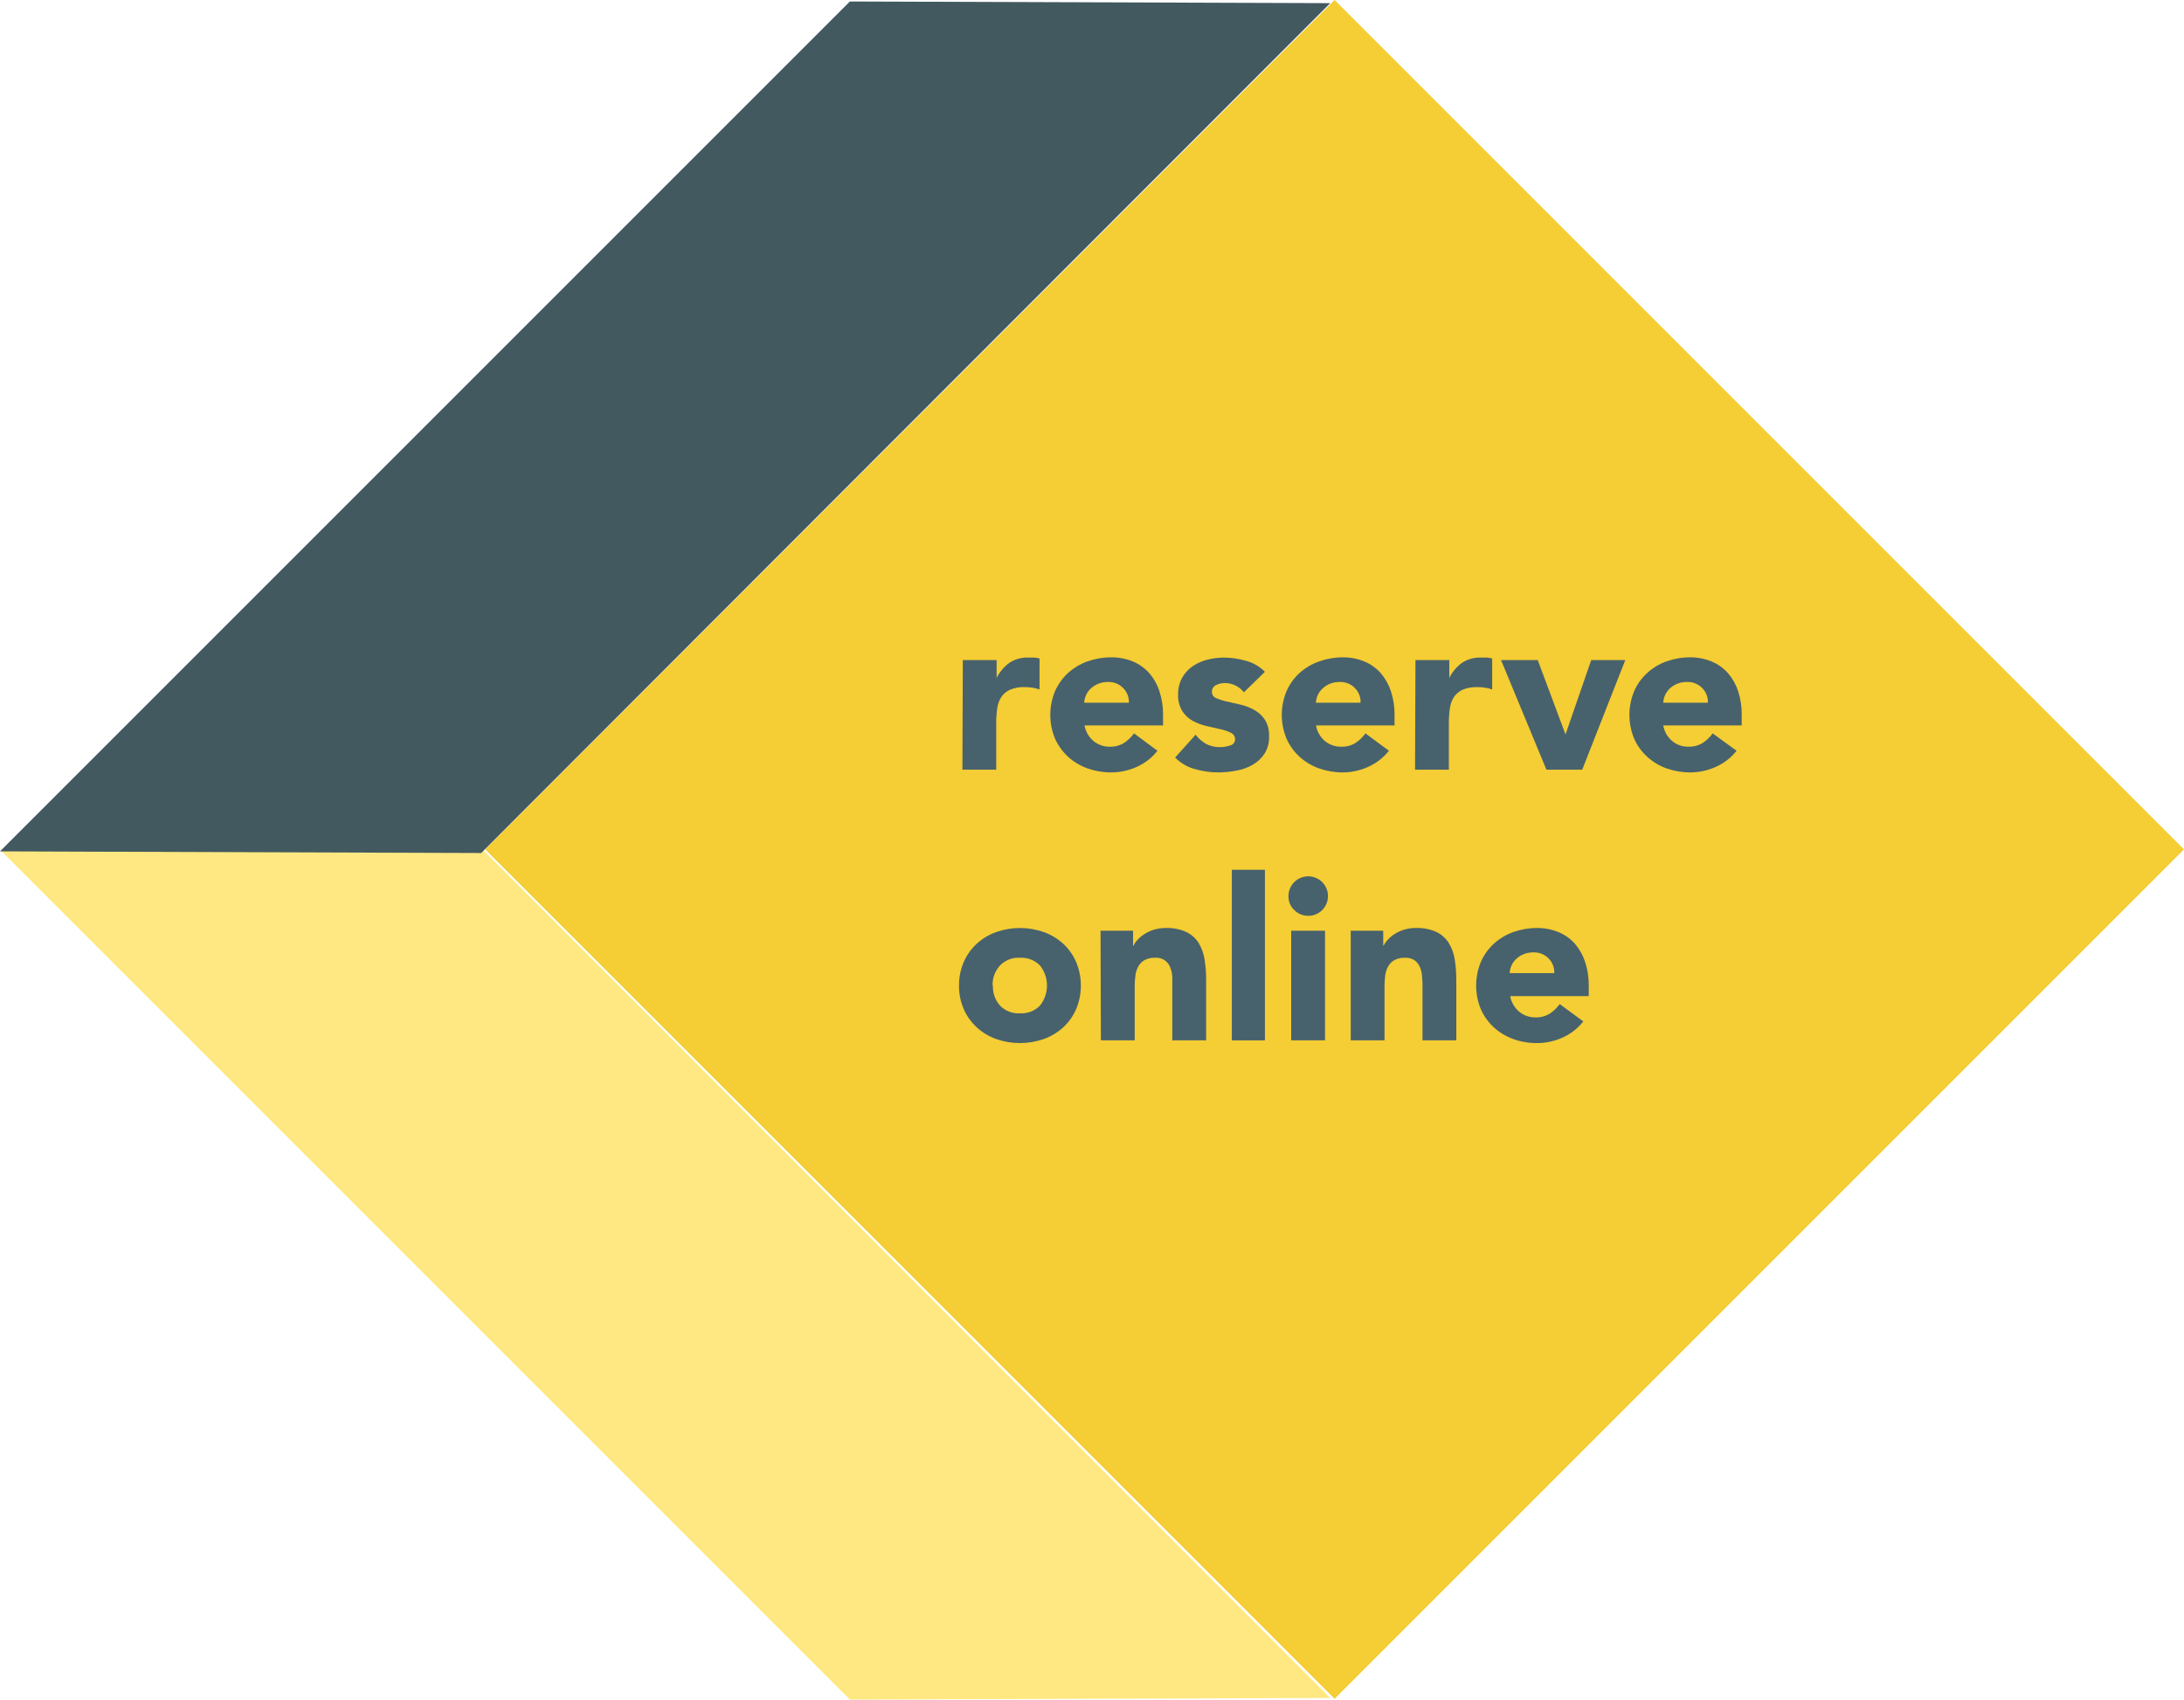
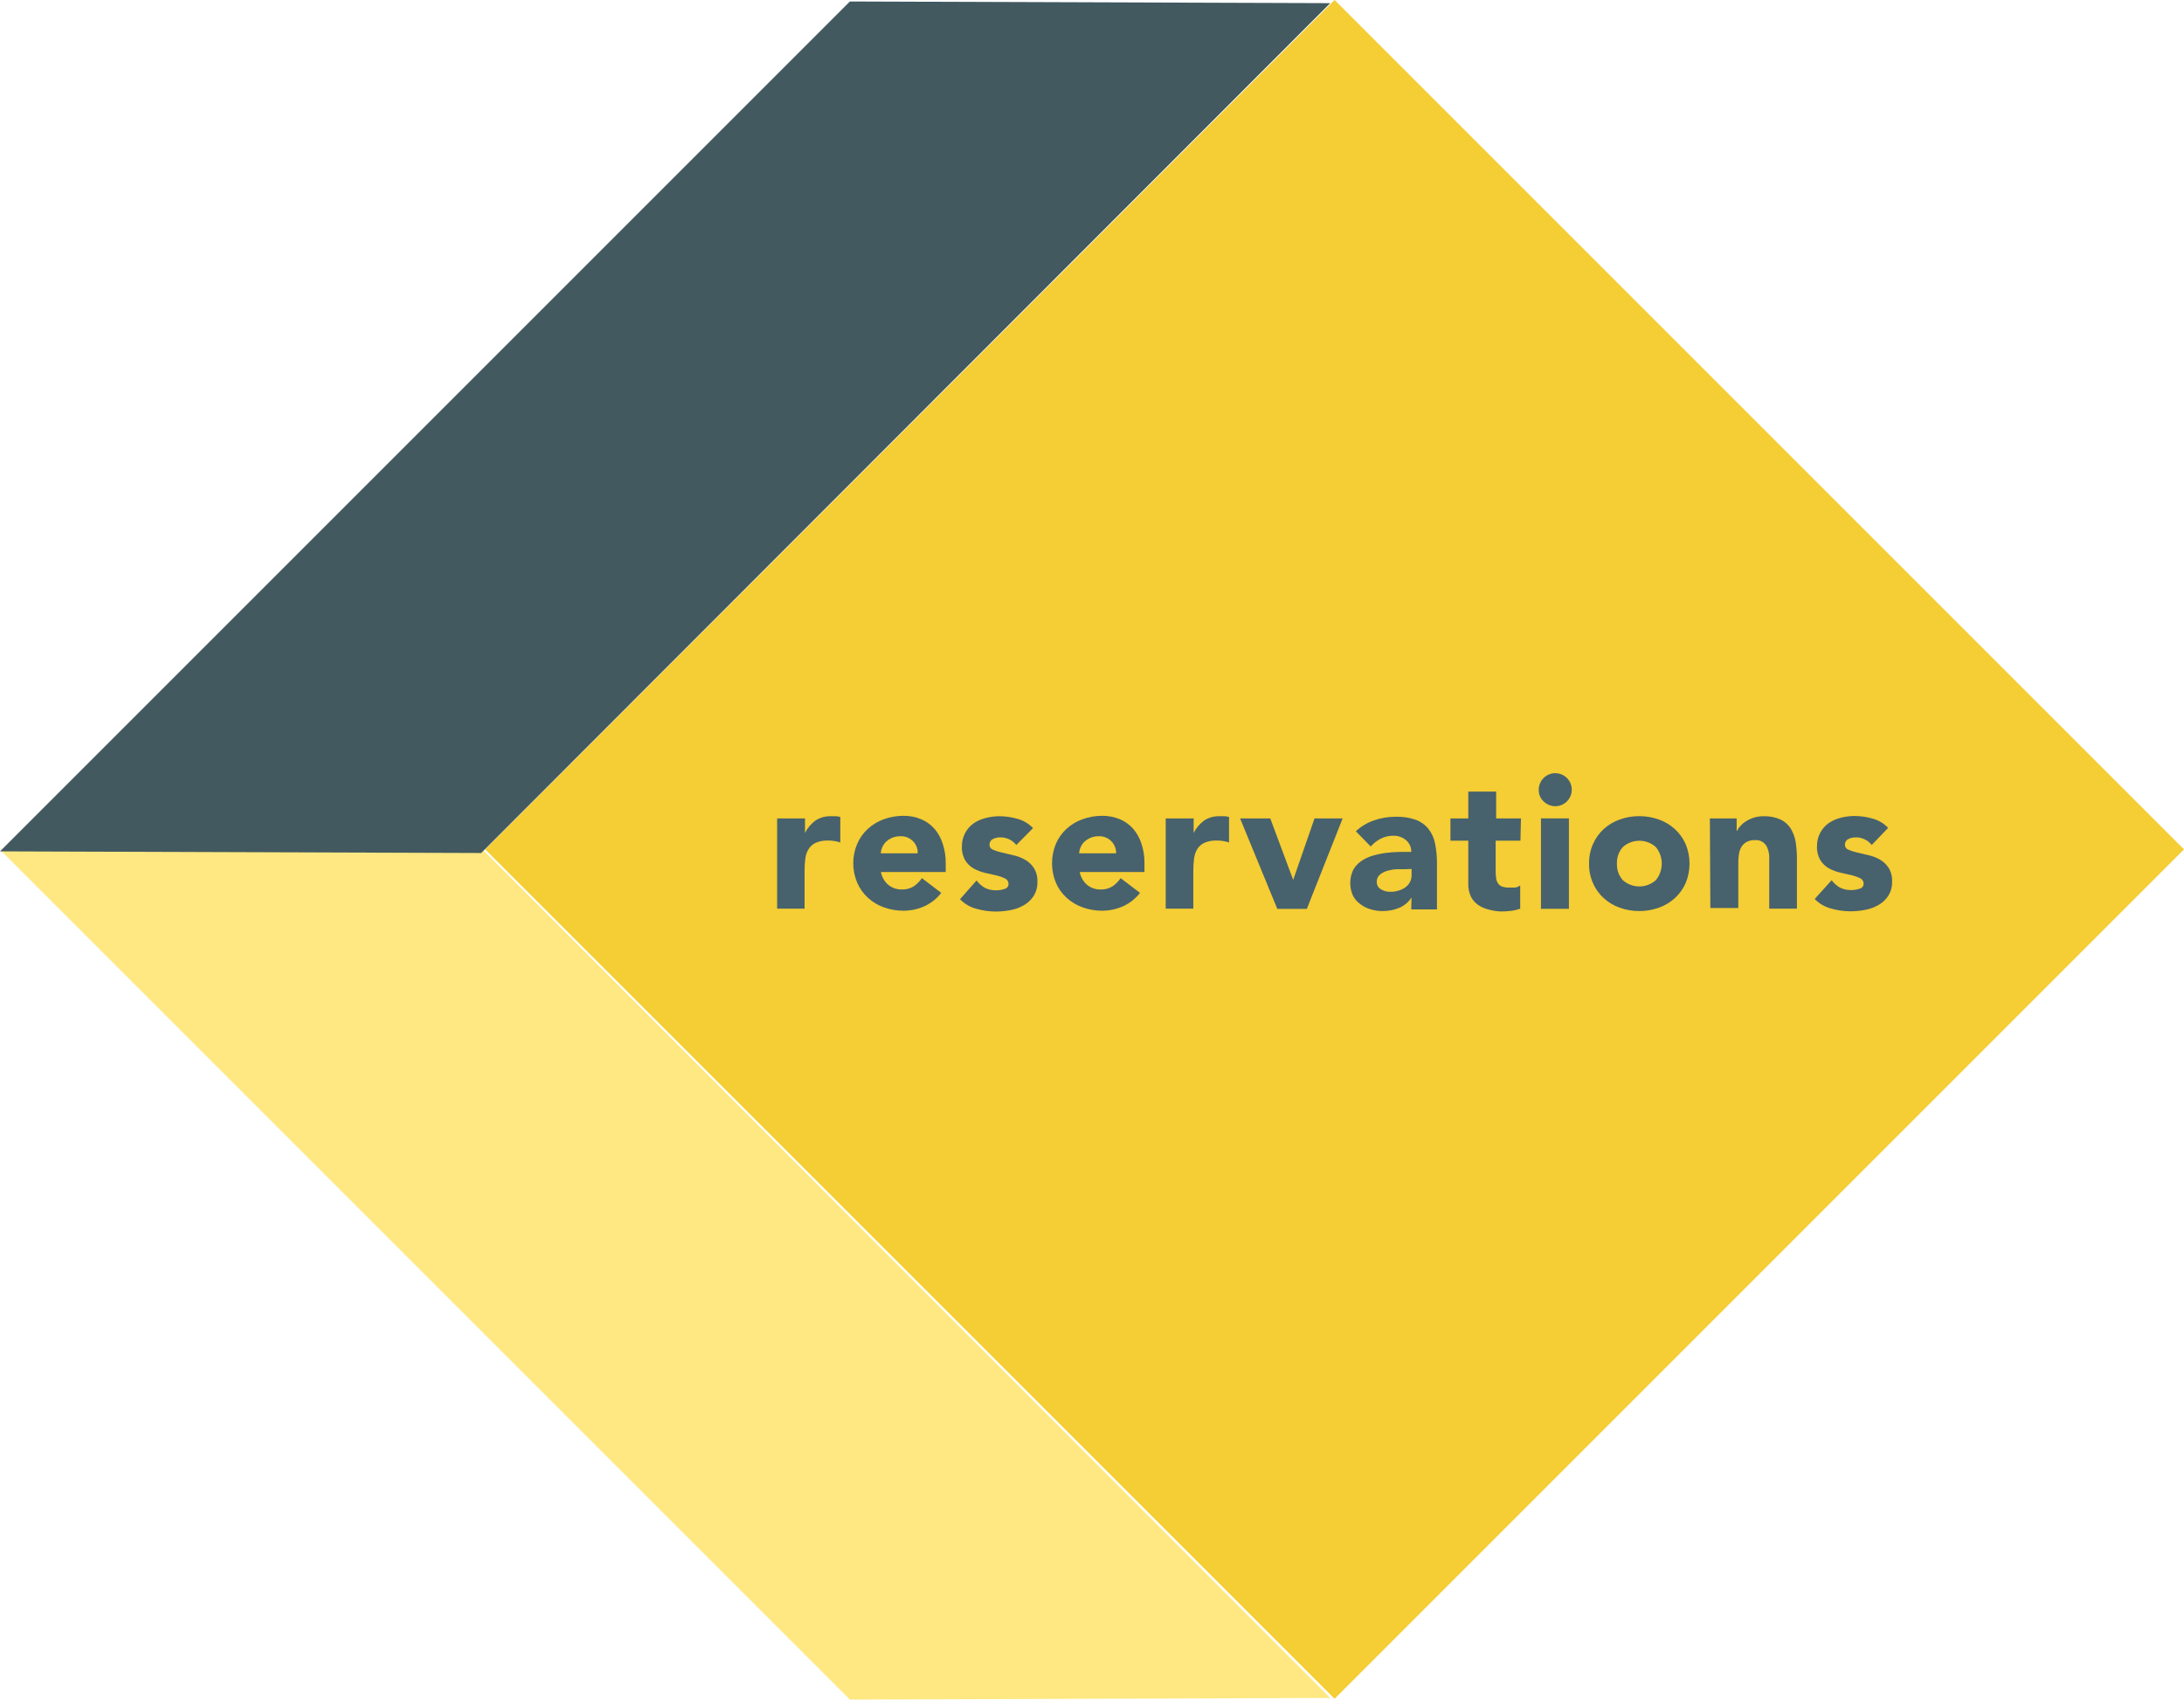
<svg xmlns="http://www.w3.org/2000/svg" viewBox="0 0 264.17 205.58">
  <defs>
    <style>.cls-1{fill:#f5cd34;}.cls-2{fill:#ffe881;}.cls-3{fill:#425960;}.cls-4{fill:#47626d;}</style>
  </defs>
  <g id="Layer_2" data-name="Layer 2">
    <g id="Layer_1-2" data-name="Layer 1">
-       <rect class="cls-1" x="88.78" y="30.09" width="145.3" height="145.3" transform="translate(-25.37 144.24) rotate(-45)" />
-       <polygon class="cls-2" points="102.8 205.58 160.9 205.38 58.2 102.58 0 102.78 102.8 205.58" />
-       <polygon class="cls-3" points="58.2 103.18 0 102.98 102.8 0.18 160.9 0.38 58.2 103.18" />
-       <path class="cls-4" d="M116.46,79.84h4.09V82h0a5.06,5.06,0,0,1,1.56-1.84,3.91,3.91,0,0,1,2.26-.62c.24,0,.47,0,.71,0a3.25,3.25,0,0,1,.66.11v3.74a7.16,7.16,0,0,0-.86-.21,6.42,6.42,0,0,0-.89-.07,4.28,4.28,0,0,0-1.85.33,2.52,2.52,0,0,0-1.06.92,3.51,3.51,0,0,0-.47,1.4,12.61,12.61,0,0,0-.11,1.8V93.1h-4.09Z" />
-       <path class="cls-4" d="M140,90.81a6.51,6.51,0,0,1-2.48,1.94,7.52,7.52,0,0,1-3.11.68,8.54,8.54,0,0,1-2.88-.49,7.05,7.05,0,0,1-2.35-1.41,6.8,6.8,0,0,1-1.57-2.19,7.49,7.49,0,0,1,0-5.73,6.74,6.74,0,0,1,1.57-2.2A7.05,7.05,0,0,1,131.54,80a8.54,8.54,0,0,1,2.88-.49A6.74,6.74,0,0,1,137,80a5.44,5.44,0,0,1,2,1.41,6.3,6.3,0,0,1,1.24,2.2,8.85,8.85,0,0,1,.44,2.86v1.28h-9.5a3.22,3.22,0,0,0,1.07,1.87,3,3,0,0,0,2,.7,3.05,3.05,0,0,0,1.7-.45,4.63,4.63,0,0,0,1.22-1.16ZM136.55,85a2.37,2.37,0,0,0-.69-1.77,2.42,2.42,0,0,0-1.82-.74,3,3,0,0,0-1.2.22,2.76,2.76,0,0,0-.89.56,2.31,2.31,0,0,0-.57.79,2.56,2.56,0,0,0-.24.94Z" />
-       <path class="cls-4" d="M150.46,83.74a2.93,2.93,0,0,0-2.38-1.12,2.32,2.32,0,0,0-1,.25.87.87,0,0,0-.49.85.77.77,0,0,0,.51.72,6.91,6.91,0,0,0,1.28.41l1.66.38a6.49,6.49,0,0,1,1.67.64A3.74,3.74,0,0,1,153,87.06a3.51,3.51,0,0,1,.5,2,3.68,3.68,0,0,1-.56,2.12,4.24,4.24,0,0,1-1.43,1.33,5.87,5.87,0,0,1-2,.71,11.45,11.45,0,0,1-2.16.21,10.25,10.25,0,0,1-2.81-.4,5.29,5.29,0,0,1-2.4-1.4l2.48-2.76A4.38,4.38,0,0,0,145.91,90a3.53,3.53,0,0,0,1.63.37,3.7,3.7,0,0,0,1.28-.21.74.74,0,0,0,.57-.75.83.83,0,0,0-.5-.77,5.37,5.37,0,0,0-1.29-.44l-1.66-.38a6.61,6.61,0,0,1-1.66-.62A3.5,3.5,0,0,1,143,86a3.59,3.59,0,0,1-.5-2,4,4,0,0,1,.48-2,4.07,4.07,0,0,1,1.25-1.39,5.52,5.52,0,0,1,1.79-.81,8.27,8.27,0,0,1,2-.26,9.75,9.75,0,0,1,2.65.38A5,5,0,0,1,153,81.26Z" />
-       <path class="cls-4" d="M168,90.81a6.62,6.62,0,0,1-2.49,1.94,7.48,7.48,0,0,1-3.11.68,8.52,8.52,0,0,1-2.87-.49,7,7,0,0,1-2.35-1.41,6.66,6.66,0,0,1-1.57-2.19,7.49,7.49,0,0,1,0-5.73,6.59,6.59,0,0,1,1.57-2.2A7,7,0,0,1,159.57,80a8.52,8.52,0,0,1,2.87-.49A6.66,6.66,0,0,1,165,80a5.39,5.39,0,0,1,2,1.41,6.46,6.46,0,0,1,1.24,2.2,8.85,8.85,0,0,1,.44,2.86v1.28h-9.5a3.21,3.21,0,0,0,1.06,1.87,3,3,0,0,0,2,.7,3.07,3.07,0,0,0,1.71-.45,4.59,4.59,0,0,0,1.21-1.16ZM164.57,85a2.36,2.36,0,0,0-.68-1.77,2.43,2.43,0,0,0-1.83-.74,3,3,0,0,0-1.2.22,2.82,2.82,0,0,0-.88.56,2.49,2.49,0,0,0-.58.79,2.76,2.76,0,0,0-.23.94Z" />
-       <path class="cls-4" d="M171.21,79.84h4.09V82h0a5.06,5.06,0,0,1,1.56-1.84,3.91,3.91,0,0,1,2.26-.62c.24,0,.47,0,.71,0a3.25,3.25,0,0,1,.66.11v3.74a7.16,7.16,0,0,0-.86-.21,6.42,6.42,0,0,0-.89-.07,4.36,4.36,0,0,0-1.86.33,2.55,2.55,0,0,0-1.05.92,3.51,3.51,0,0,0-.47,1.4,12.61,12.61,0,0,0-.11,1.8V93.1h-4.09Z" />
-       <path class="cls-4" d="M181.56,79.84H186l3.36,9h0l3.11-9h4.12L191.38,93.1h-4.33Z" />
-       <path class="cls-4" d="M210.05,90.81a6.62,6.62,0,0,1-2.49,1.94,7.48,7.48,0,0,1-3.11.68,8.54,8.54,0,0,1-2.88-.49,6.91,6.91,0,0,1-2.34-1.41,6.52,6.52,0,0,1-1.57-2.19,7.49,7.49,0,0,1,0-5.73,6.46,6.46,0,0,1,1.57-2.2A6.91,6.91,0,0,1,201.57,80a8.54,8.54,0,0,1,2.88-.49A6.66,6.66,0,0,1,207,80a5.48,5.48,0,0,1,2,1.41,6.46,6.46,0,0,1,1.24,2.2,8.85,8.85,0,0,1,.43,2.86v1.28h-9.49a3.21,3.21,0,0,0,1.06,1.87,3,3,0,0,0,2,.7,3.11,3.11,0,0,0,1.71-.45,4.75,4.75,0,0,0,1.21-1.16ZM206.58,85a2.36,2.36,0,0,0-.68-1.77,2.44,2.44,0,0,0-1.83-.74,3,3,0,0,0-1.2.22,2.87,2.87,0,0,0-.89.56,2.61,2.61,0,0,0-.57.79,2.55,2.55,0,0,0-.23.94Z" />
-       <path class="cls-4" d="M116,119.21a7,7,0,0,1,.58-2.86,6.46,6.46,0,0,1,1.57-2.2,6.91,6.91,0,0,1,2.34-1.41,8.71,8.71,0,0,1,5.76,0,7.05,7.05,0,0,1,2.35,1.41,6.57,6.57,0,0,1,1.56,2.2,7.37,7.37,0,0,1,0,5.73,6.63,6.63,0,0,1-1.56,2.19,7.05,7.05,0,0,1-2.35,1.41,8.71,8.71,0,0,1-5.76,0,6.91,6.91,0,0,1-2.34-1.41,6.52,6.52,0,0,1-1.57-2.19A7,7,0,0,1,116,119.21Zm4.1,0a3.41,3.41,0,0,0,.86,2.43,3.1,3.1,0,0,0,2.41.93,3.14,3.14,0,0,0,2.42-.93,3.9,3.9,0,0,0,0-4.86,3.14,3.14,0,0,0-2.42-.93,3.1,3.1,0,0,0-2.41.93A3.41,3.41,0,0,0,120.06,119.21Z" />
-       <path class="cls-4" d="M133.12,112.58h3.93v1.8h.06a3,3,0,0,1,.54-.76,3.85,3.85,0,0,1,.85-.68,4.8,4.8,0,0,1,1.12-.5,4.86,4.86,0,0,1,1.36-.19,5.61,5.61,0,0,1,2.51.48,3.68,3.68,0,0,1,1.49,1.32,5.52,5.52,0,0,1,.72,2,14.78,14.78,0,0,1,.19,2.48v7.31H141.8v-6.49c0-.38,0-.78,0-1.19a3.66,3.66,0,0,0-.25-1.13,1.77,1.77,0,0,0-1.84-1.18,2.5,2.5,0,0,0-1.28.29,1.91,1.91,0,0,0-.75.77,2.81,2.81,0,0,0-.34,1.07,8.49,8.49,0,0,0-.09,1.26v6.6h-4.09Z" />
-       <path class="cls-4" d="M149,105.21H153v20.63H149Z" />
-       <path class="cls-4" d="M155.85,108.41a2.39,2.39,0,1,1,.7,1.67A2.26,2.26,0,0,1,155.85,108.41Zm.33,4.17h4.09v13.26h-4.09Z" />
-       <path class="cls-4" d="M163.38,112.58h3.93v1.8h.05a3.3,3.3,0,0,1,.55-.76,3.79,3.79,0,0,1,.84-.68,4.64,4.64,0,0,1,2.49-.69,5.64,5.64,0,0,1,2.51.48,3.65,3.65,0,0,1,1.48,1.32,5.35,5.35,0,0,1,.73,2,15.92,15.92,0,0,1,.19,2.48v7.31h-4.09v-6.49c0-.38,0-.78-.05-1.19a3.39,3.39,0,0,0-.24-1.13,2,2,0,0,0-.63-.85,1.92,1.92,0,0,0-1.21-.33,2.5,2.5,0,0,0-1.28.29,1.91,1.91,0,0,0-.75.77,3,3,0,0,0-.35,1.07,10.14,10.14,0,0,0-.08,1.26v6.6h-4.09Z" />
-       <path class="cls-4" d="M191.51,123.55a6.59,6.59,0,0,1-2.48,1.94,7.52,7.52,0,0,1-3.11.68,8.3,8.3,0,0,1-2.88-.49,7,7,0,0,1-2.35-1.41,6.66,6.66,0,0,1-1.57-2.19,7.49,7.49,0,0,1,0-5.73,6.59,6.59,0,0,1,1.57-2.2,7,7,0,0,1,2.35-1.41,8.54,8.54,0,0,1,2.88-.49,6.65,6.65,0,0,1,2.57.49,5.39,5.39,0,0,1,2,1.41,6.46,6.46,0,0,1,1.24,2.2,8.85,8.85,0,0,1,.44,2.86v1.28h-9.5a3.17,3.17,0,0,0,1.07,1.87,3,3,0,0,0,2,.7,3.07,3.07,0,0,0,1.71-.45,4.59,4.59,0,0,0,1.21-1.16ZM188,117.71a2.36,2.36,0,0,0-.68-1.77,2.43,2.43,0,0,0-1.83-.74,3,3,0,0,0-1.2.22,2.82,2.82,0,0,0-.88.56,2.49,2.49,0,0,0-.58.79,2.76,2.76,0,0,0-.23.94Z" />
+       <g id="Layer_1-2-2" data-name="Layer 1-2">
+         <rect class="cls-1" x="88.78" y="30.09" width="145.3" height="145.3" transform="translate(-25.37 144.24) rotate(-45)" />
+         <polygon class="cls-2" points="102.8 205.58 160.9 205.38 58.2 102.58 0 102.78 102.8 205.58" />
+         <polygon class="cls-3" points="58.2 103.18 0 102.98 102.8 0.18 160.9 0.38 58.2 103.18" />
+       </g>
+     </g>
+     <g id="Layer_2-2" data-name="Layer 2">
+       <path class="cls-4" d="M94,99h3.37v1.76h0a4.08,4.08,0,0,1,1.28-1.52,3.24,3.24,0,0,1,1.87-.51,5.63,5.63,0,0,1,.58,0,2.17,2.17,0,0,1,.54.09v3.08a4.57,4.57,0,0,0-.71-.17,4.23,4.23,0,0,0-.73-.06,3.62,3.62,0,0,0-1.53.27,2,2,0,0,0-.86.76,2.75,2.75,0,0,0-.4,1.16,11.2,11.2,0,0,0-.09,1.48v4.57H94Z" />
+       <path class="cls-4" d="M113.85,108a5.41,5.41,0,0,1-2,1.6,6.19,6.19,0,0,1-2.56.56,7,7,0,0,1-2.38-.41,5.62,5.62,0,0,1-1.93-1.16,5.25,5.25,0,0,1-1.29-1.81,6,6,0,0,1,0-4.72,5.25,5.25,0,0,1,1.29-1.81,5.62,5.62,0,0,1,1.93-1.16,7,7,0,0,1,2.38-.41,5.34,5.34,0,0,1,2.12.41,4.31,4.31,0,0,1,1.62,1.16,5.1,5.1,0,0,1,1,1.81,7.26,7.26,0,0,1,.36,2.36v1.06h-7.83a2.64,2.64,0,0,0,.87,1.54,2.51,2.51,0,0,0,1.67.57,2.56,2.56,0,0,0,1.41-.37,3.91,3.91,0,0,0,1-1ZM111,103.22a1.93,1.93,0,0,0-.56-1.46,2,2,0,0,0-1.51-.61,2.57,2.57,0,0,0-1,.18,2.67,2.67,0,0,0-.73.46,2.14,2.14,0,0,0-.66,1.43Z" />
+       <path class="cls-4" d="M122.93,102.21a2.41,2.41,0,0,0-2-.92,1.91,1.91,0,0,0-.83.2.73.73,0,0,0-.41.7.61.61,0,0,0,.42.59,5.52,5.52,0,0,0,1.06.34l1.37.32A5.06,5.06,0,0,1,124,104a3.08,3.08,0,0,1,1.06,1,2.94,2.94,0,0,1,.42,1.66,3,3,0,0,1-.47,1.74,3.36,3.36,0,0,1-1.18,1.1,5,5,0,0,1-1.62.59,9.81,9.81,0,0,1-1.77.17,8.5,8.5,0,0,1-2.32-.33,4.23,4.23,0,0,1-2-1.16l2-2.27a3.32,3.32,0,0,0,1,.89,2.85,2.85,0,0,0,1.34.3,3,3,0,0,0,1.06-.17.61.61,0,0,0,.47-.61.7.7,0,0,0-.42-.65,4.73,4.73,0,0,0-1-.36l-1.38-.31a5.51,5.51,0,0,1-1.37-.51,2.84,2.84,0,0,1-1.06-1,3,3,0,0,1-.41-1.66,3.34,3.34,0,0,1,.39-1.66,3.38,3.38,0,0,1,1-1.15,4.38,4.38,0,0,1,1.47-.66,6.48,6.48,0,0,1,1.69-.22,7.88,7.88,0,0,1,2.18.32,4,4,0,0,1,1.87,1.12Z" />
+       <path class="cls-4" d="M137.89,108a5.45,5.45,0,0,1-2,1.6,6.27,6.27,0,0,1-2.57.56,6.86,6.86,0,0,1-2.37-.41,5.57,5.57,0,0,1-1.94-1.16,5.25,5.25,0,0,1-1.29-1.81,6.16,6.16,0,0,1,0-4.72,5.25,5.25,0,0,1,1.29-1.81,5.57,5.57,0,0,1,1.94-1.16,6.86,6.86,0,0,1,2.37-.41,5.43,5.43,0,0,1,2.13.41,4.47,4.47,0,0,1,1.62,1.16,5.24,5.24,0,0,1,1,1.81,7.26,7.26,0,0,1,.36,2.36v1.06h-7.83a2.71,2.71,0,0,0,.88,1.54,2.48,2.48,0,0,0,1.66.57,2.51,2.51,0,0,0,1.41-.37,3.75,3.75,0,0,0,1-1ZM135,103.22a2,2,0,0,0-.57-1.46,2,2,0,0,0-1.5-.61,2.5,2.5,0,0,0-1,.18,2.73,2.73,0,0,0-.74.46,2.14,2.14,0,0,0-.66,1.43Z" />
+       <path class="cls-4" d="M141,99h3.38v1.76h0a4.18,4.18,0,0,1,1.28-1.52,3.24,3.24,0,0,1,1.87-.51,5.83,5.83,0,0,1,.59,0,2.34,2.34,0,0,1,.54.09v3.08a4.86,4.86,0,0,0-.71-.17,4.4,4.4,0,0,0-.73-.06,3.56,3.56,0,0,0-1.53.27,2,2,0,0,0-.87.76,2.89,2.89,0,0,0-.39,1.16,11.2,11.2,0,0,0-.09,1.48v4.57H141Z" />
+       <path class="cls-4" d="M150,99h3.65l2.77,7.43h0L159,99h3.4l-4.33,10.94H154.5Z" />
+       <path class="cls-4" d="M170.73,108.56h0a3.28,3.28,0,0,1-1.5,1.26,5.23,5.23,0,0,1-2,.38,4.8,4.8,0,0,1-1.47-.22,3.61,3.61,0,0,1-1.25-.64,3,3,0,0,1-.86-1,3.72,3.72,0,0,1,0-3.06,3.07,3.07,0,0,1,.94-1.08,4.67,4.67,0,0,1,1.36-.67,10.2,10.2,0,0,1,1.59-.35,15.09,15.09,0,0,1,1.64-.13c.55,0,1.06,0,1.52,0a1.75,1.75,0,0,0-.64-1.43,2.27,2.27,0,0,0-1.52-.53,3.24,3.24,0,0,0-1.52.35,4.11,4.11,0,0,0-1.22.95l-1.8-1.84a6.07,6.07,0,0,1,2.2-1.32,8,8,0,0,1,2.61-.44,7,7,0,0,1,2.44.37,3.56,3.56,0,0,1,1.53,1.1,4.08,4.08,0,0,1,.8,1.76,11.63,11.63,0,0,1,.23,2.42v5.56h-3.11Zm-.83-3.42-1,0a5,5,0,0,0-1.1.19,2.57,2.57,0,0,0-.9.47,1.09,1.09,0,0,0-.37.88,1,1,0,0,0,.52.9,2.09,2.09,0,0,0,1.08.29,3.35,3.35,0,0,0,1-.13,2.94,2.94,0,0,0,.82-.38,2.05,2.05,0,0,0,.58-.63,1.87,1.87,0,0,0,.21-.9v-.72Z" />
+       <path class="cls-4" d="M183.91,101.69h-3v3.65a6.81,6.81,0,0,0,.05.82,1.56,1.56,0,0,0,.2.64,1,1,0,0,0,.48.42,2.33,2.33,0,0,0,.87.14c.18,0,.42,0,.71,0a1.25,1.25,0,0,0,.66-.26v2.81a4.53,4.53,0,0,1-1.17.27,9.61,9.61,0,0,1-1.19.07A6.53,6.53,0,0,1,180,110a3.47,3.47,0,0,1-1.26-.58,2.63,2.63,0,0,1-.84-1,3.54,3.54,0,0,1-.3-1.53v-5.2h-2.16V99h2.16V95.75h3.37V99h3Z" />
+       <path class="cls-4" d="M186.12,95.55a2,2,0,1,1,.58,1.38A1.85,1.85,0,0,1,186.12,95.55Zm.27,3.44h3.38v10.94h-3.38Z" />
+       <path class="cls-4" d="M192.21,104.46a5.62,5.62,0,0,1,.47-2.36,5.38,5.38,0,0,1,1.29-1.81,5.67,5.67,0,0,1,1.94-1.16,6.86,6.86,0,0,1,2.37-.41,7,7,0,0,1,2.38.41,5.62,5.62,0,0,1,1.93,1.16,5.41,5.41,0,0,1,1.3,1.81,6.16,6.16,0,0,1,0,4.72,5.41,5.41,0,0,1-1.3,1.81,5.62,5.62,0,0,1-1.93,1.16,7,7,0,0,1-2.38.41,6.86,6.86,0,0,1-2.37-.41,5.67,5.67,0,0,1-1.94-1.16,5.38,5.38,0,0,1-1.29-1.81A5.62,5.62,0,0,1,192.21,104.46Zm3.37,0a2.83,2.83,0,0,0,.71,2,3,3,0,0,0,4,0,3.17,3.17,0,0,0,0-4,3,3,0,0,0-4,0A2.84,2.84,0,0,0,195.58,104.46Z" />
+       <path class="cls-4" d="M206.82,99h3.24v1.49h.05a2.46,2.46,0,0,1,.45-.63,3,3,0,0,1,.7-.56,3.88,3.88,0,0,1,.92-.41,4,4,0,0,1,1.12-.16,4.65,4.65,0,0,1,2.07.4,2.9,2.9,0,0,1,1.23,1.09,4.5,4.5,0,0,1,.6,1.64,13.07,13.07,0,0,1,.15,2.05v6H214v-5.36c0-.31,0-.64,0-1a3.15,3.15,0,0,0-.2-.93,1.46,1.46,0,0,0-1.52-1,2,2,0,0,0-1.05.24,1.63,1.63,0,0,0-.62.63,2.33,2.33,0,0,0-.28.89,6.85,6.85,0,0,0-.07,1v5.45h-3.38Z" />
+       <path class="cls-4" d="M226.4,102.21a2.41,2.41,0,0,0-2-.92,1.91,1.91,0,0,0-.83.2.73.73,0,0,0-.41.7.61.61,0,0,0,.42.59,5.52,5.52,0,0,0,1.06.34l1.37.32a5.06,5.06,0,0,1,1.37.53,3.08,3.08,0,0,1,1.06,1,2.94,2.94,0,0,1,.42,1.66,3,3,0,0,1-.47,1.74,3.36,3.36,0,0,1-1.18,1.1,5,5,0,0,1-1.62.59,9.81,9.81,0,0,1-1.77.17,8.5,8.5,0,0,1-2.32-.33,4.23,4.23,0,0,1-2-1.16l2.05-2.27a3.32,3.32,0,0,0,1,.89,2.85,2.85,0,0,0,1.34.3,3,3,0,0,0,1.06-.17.61.61,0,0,0,.47-.61.7.7,0,0,0-.42-.65,4.73,4.73,0,0,0-1-.36l-1.38-.31a5.51,5.51,0,0,1-1.37-.51,2.84,2.84,0,0,1-1.06-1,3,3,0,0,1-.41-1.66,3.34,3.34,0,0,1,.39-1.66,3.38,3.38,0,0,1,1-1.15,4.38,4.38,0,0,1,1.47-.66,6.48,6.48,0,0,1,1.69-.22,7.88,7.88,0,0,1,2.18.32,4,4,0,0,1,1.87,1.12Z" />
    </g>
  </g>
</svg>
